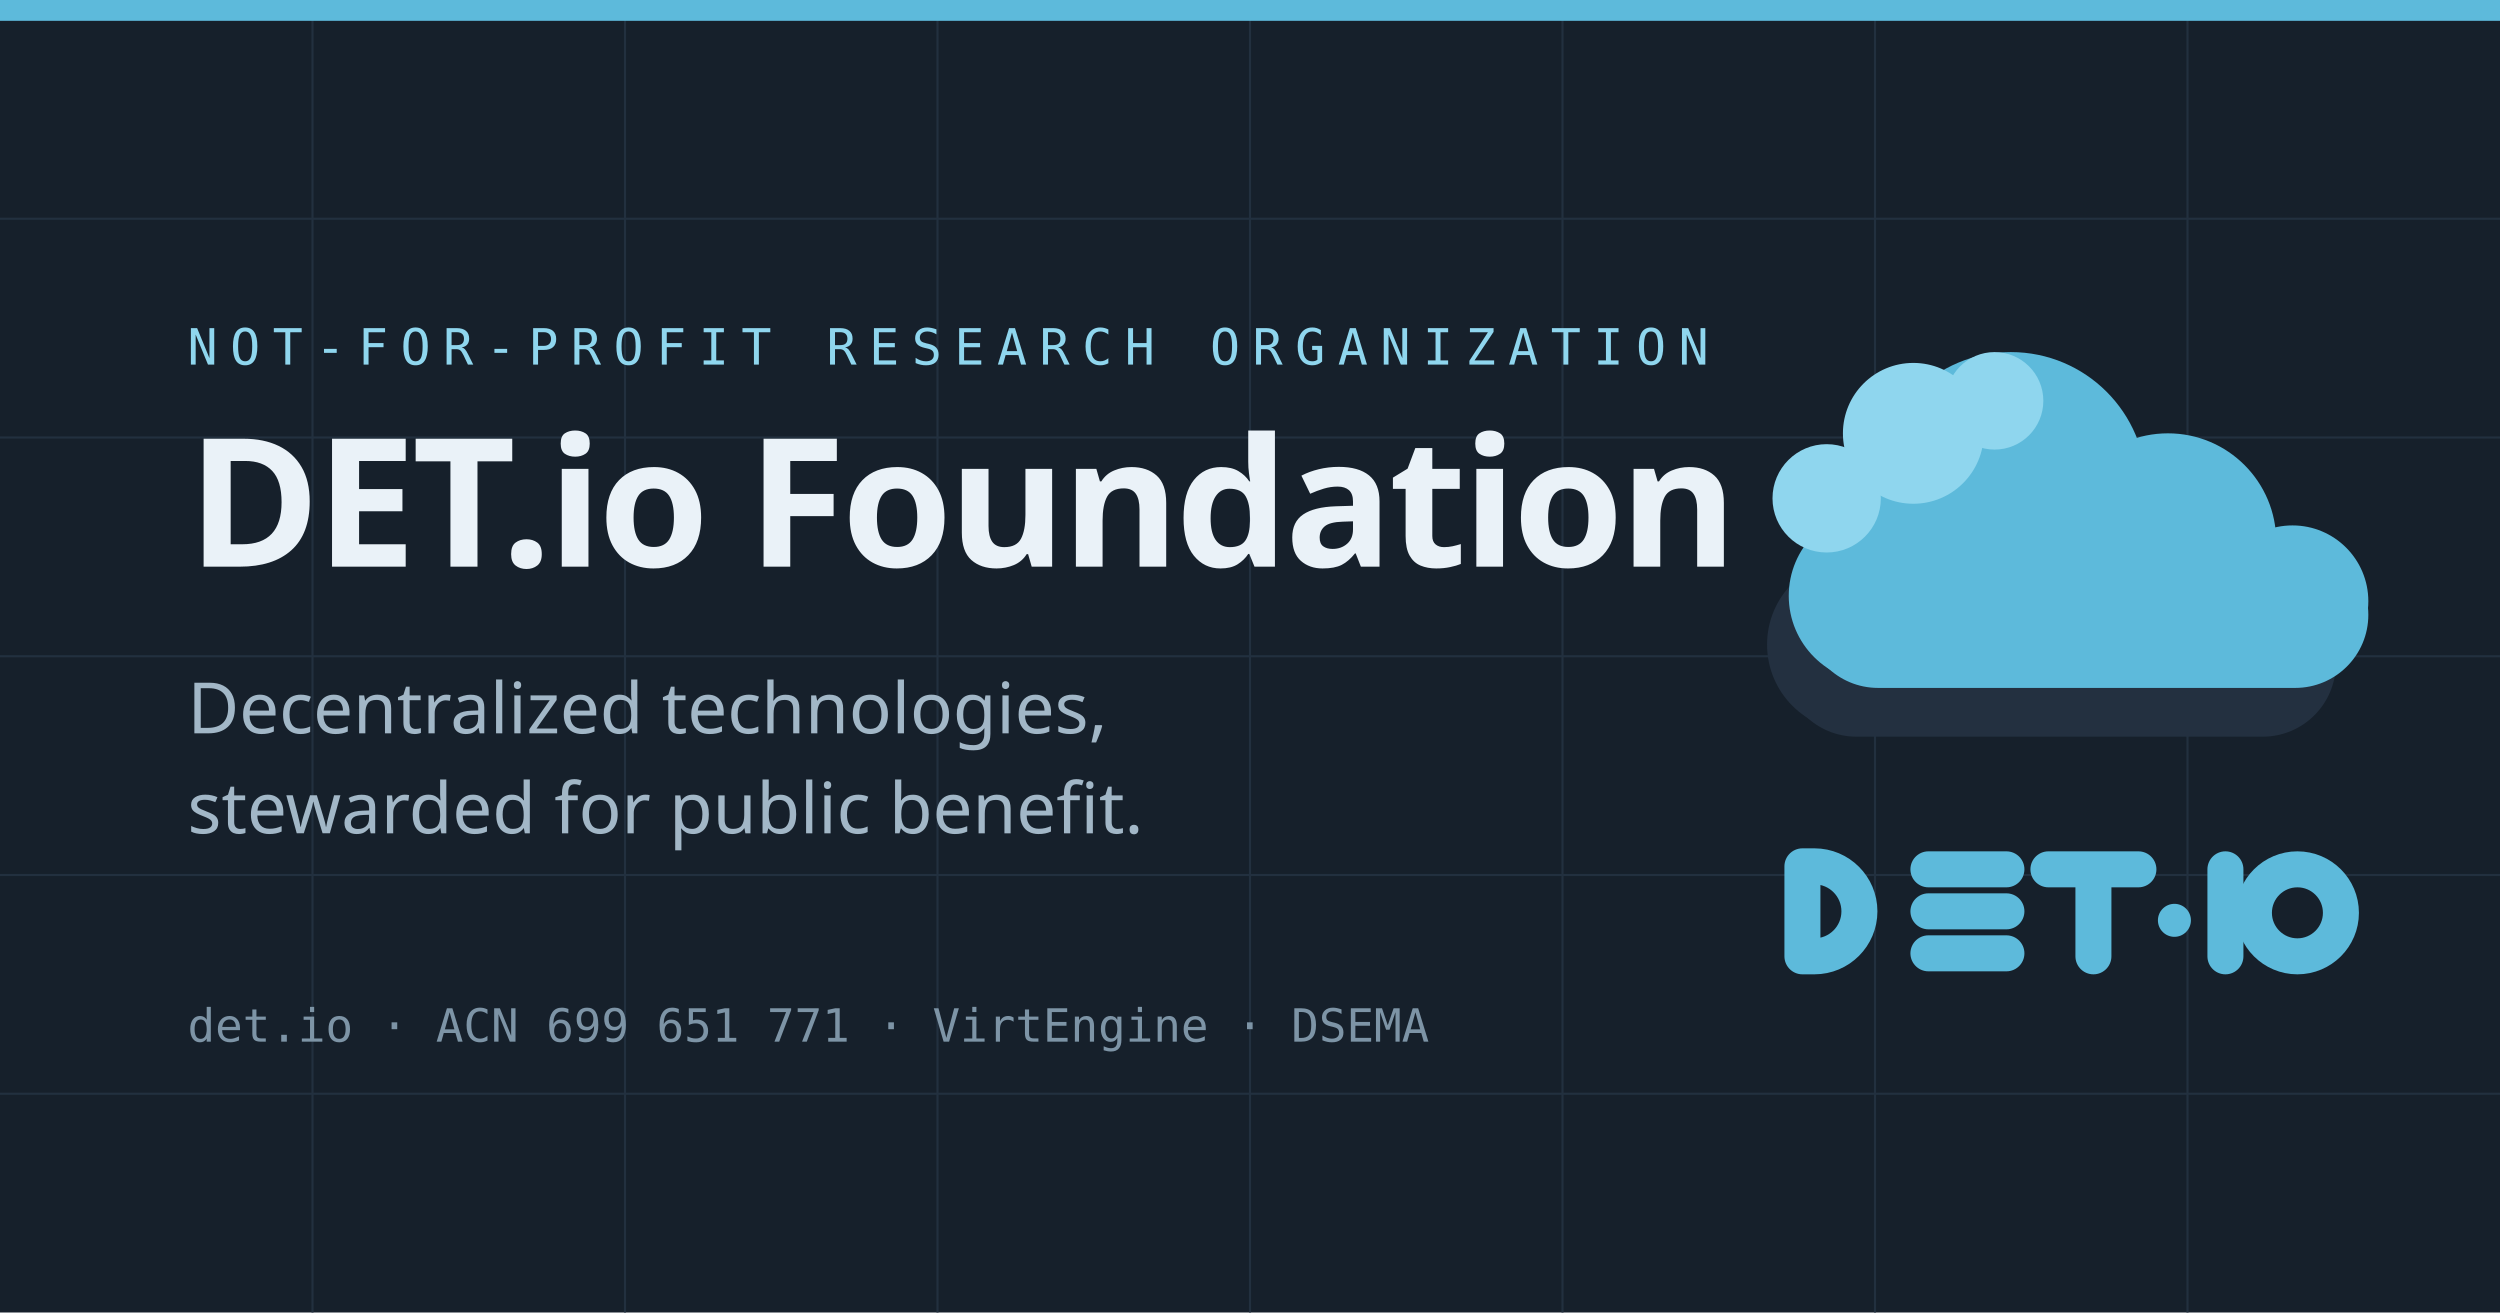
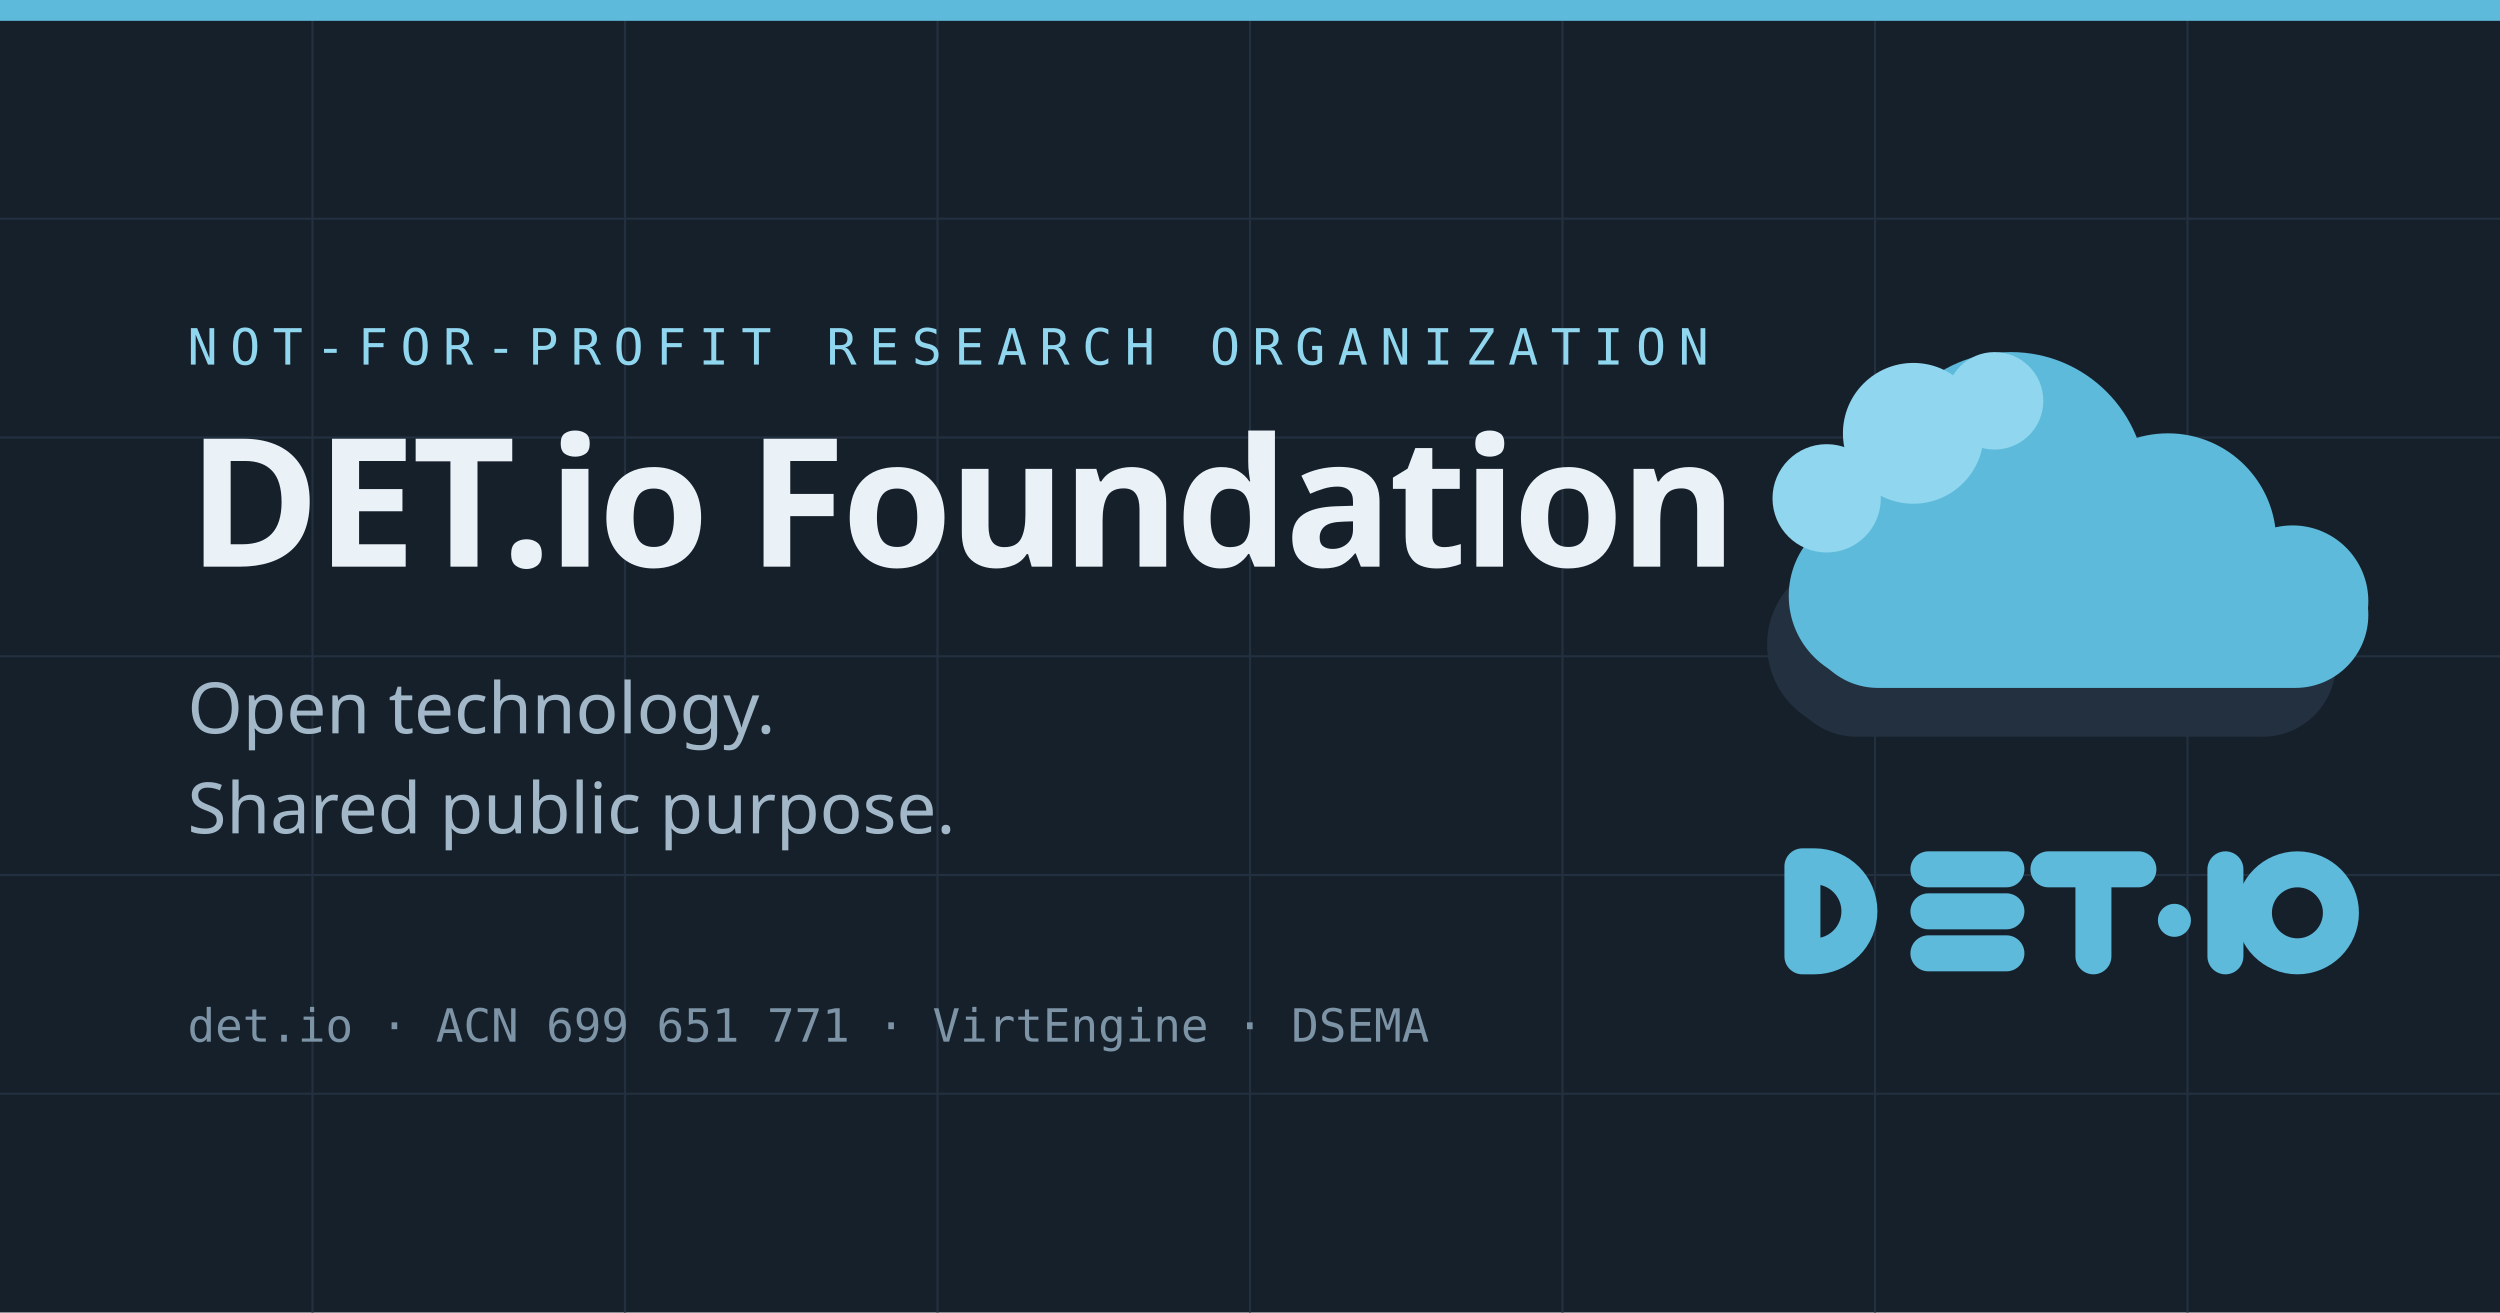
<svg xmlns="http://www.w3.org/2000/svg" viewBox="0 0 1200 630" font-family="'Space Grotesk','Segoe UI',sans-serif">
  <rect width="1200" height="630" fill="#16202b" />
  <g stroke="#22303f" stroke-width="1">
    <path d="M0 105 H1200 M0 210 H1200 M0 315 H1200 M0 420 H1200 M0 525 H1200" />
    <path d="M150 0 V630 M300 0 V630 M450 0 V630 M600 0 V630 M750 0 V630 M900 0 V630 M1050 0 V630" />
  </g>
  <rect x="0" y="0" width="1200" height="10" fill="#5dbadb" />
  <g transform="translate(830 130) scale(2.6)">
    <g fill="#233040" transform="translate(-4 9)">
      <circle cx="27" cy="60" r="16" />
      <circle cx="52" cy="44" r="22" />
      <circle cx="81" cy="52" r="19" />
      <circle cx="102" cy="61" r="14" />
      <rect x="14" y="50" width="102" height="27" rx="13.5" />
    </g>
    <g fill="#5dbadb">
      <circle cx="27" cy="60" r="16" />
      <circle cx="52" cy="40" r="25" />
      <circle cx="81" cy="50" r="20" />
      <circle cx="104" cy="61" r="14" />
      <rect x="14" y="50" width="104" height="27" rx="13.5" />
    </g>
    <g fill="#8fd6ee">
      <circle cx="34" cy="30" r="13" />
      <circle cx="18" cy="42" r="10" />
      <circle cx="49" cy="24" r="9" />
    </g>
  </g>
  <g transform="translate(845 400) scale(0.72)" stroke="#5dbadb" stroke-width="24" stroke-linecap="round" stroke-linejoin="round" fill="none">
    <path d="M28 22v60M28 22h8a30 30 0 0 1 0 60h-8" />
    <path d="M112 24h52M112 52h52M112 80h52" />
    <path d="M192 24h60M222 24v58" />
    <circle cx="276" cy="58" r="11" fill="#5dbadb" stroke="none" />
    <path d="M310 24v58" />
    <circle cx="358" cy="53" r="29" />
  </g>
  <g>
    <text x="90" y="175" font-family="'JetBrains Mono',monospace" font-size="24" letter-spacing="6" fill="#8fd6ee">NOT-FOR-PROFIT RESEARCH ORGANIZATION</text>
    <text x="90" y="272" font-size="86" font-weight="700" fill="#eaf2f8" letter-spacing="-2">DET.io Foundation</text>
-     <text x="90" y="352" font-size="34" fill="#a2b7c7">Decentralized technologies,</text>
-     <text x="90" y="400" font-size="34" fill="#a2b7c7">stewarded for public benefit.</text>
+     <text x="90" y="352" font-size="34" fill="#a2b7c7">Open technology.</text>
+     <text x="90" y="400" font-size="34" fill="#a2b7c7">Shared public purpose.</text>
    <text x="90" y="500" font-family="'JetBrains Mono',monospace" font-size="22" fill="#7d94a6">det.io · ACN 699 651 771 · VirtEngine · DSEMA</text>
  </g>
</svg>
